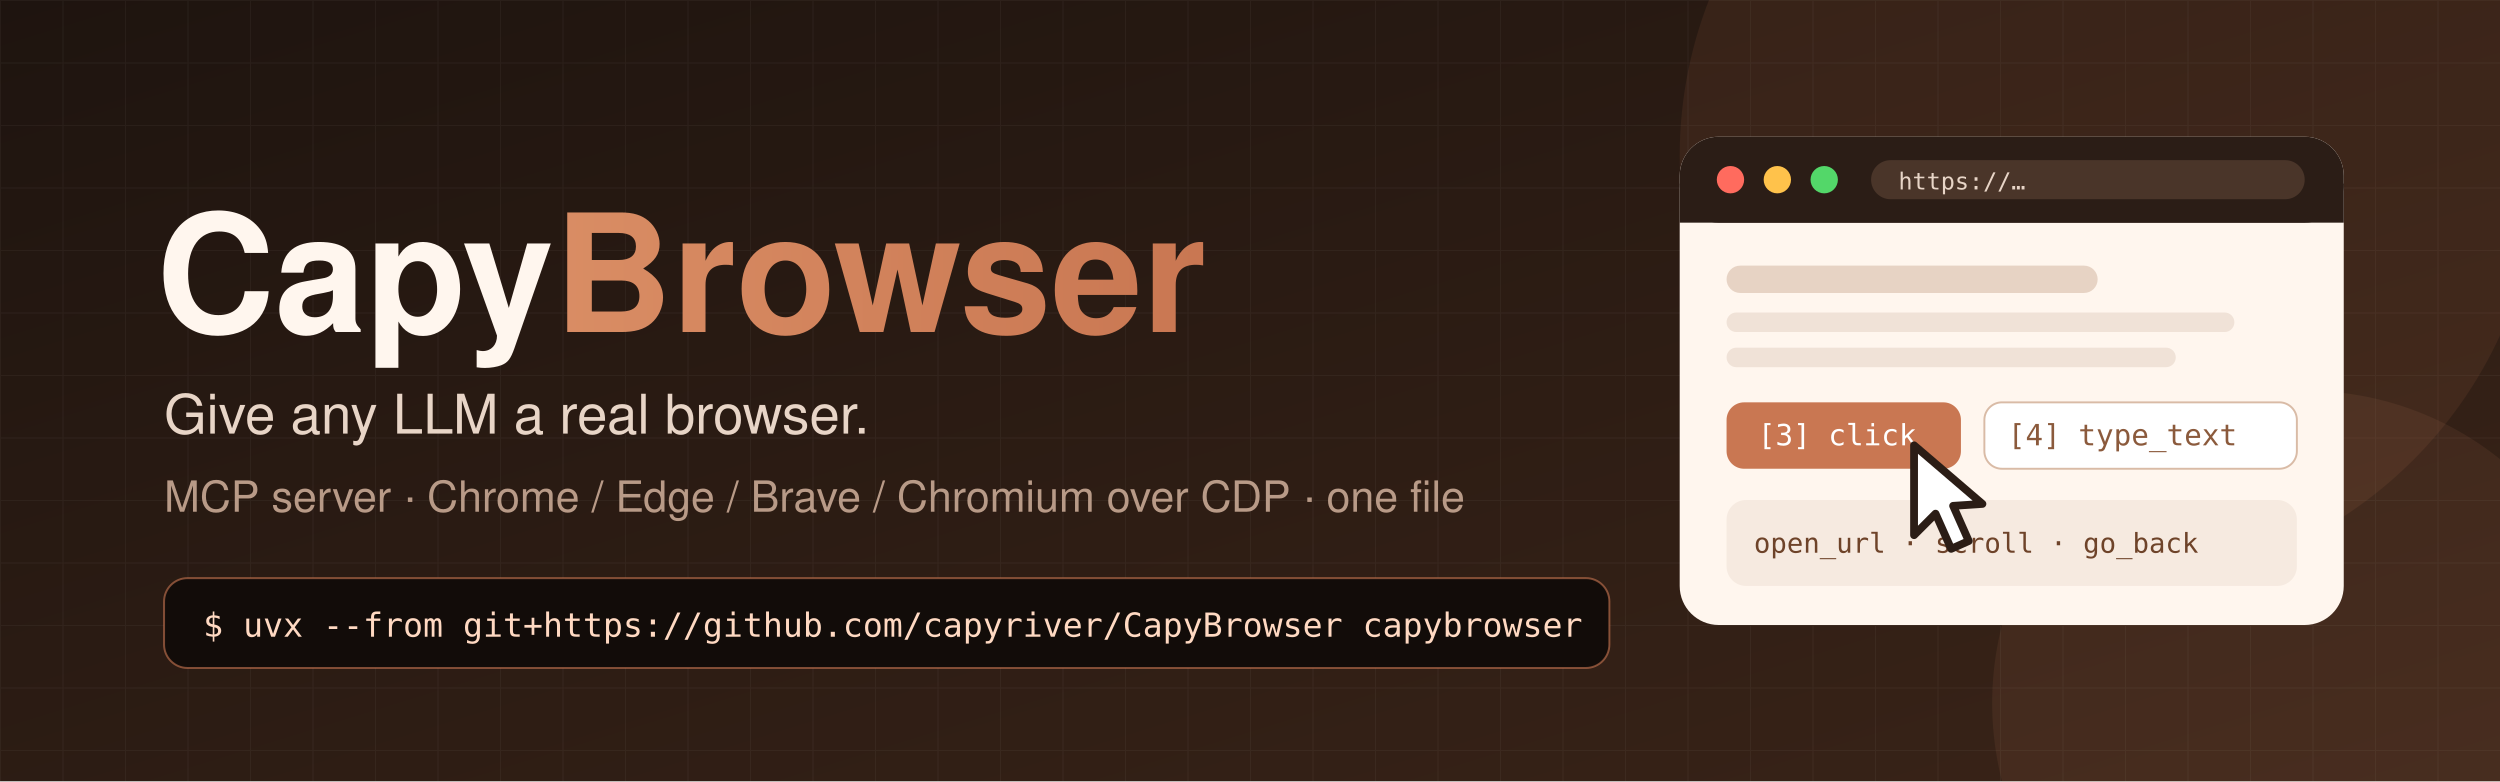
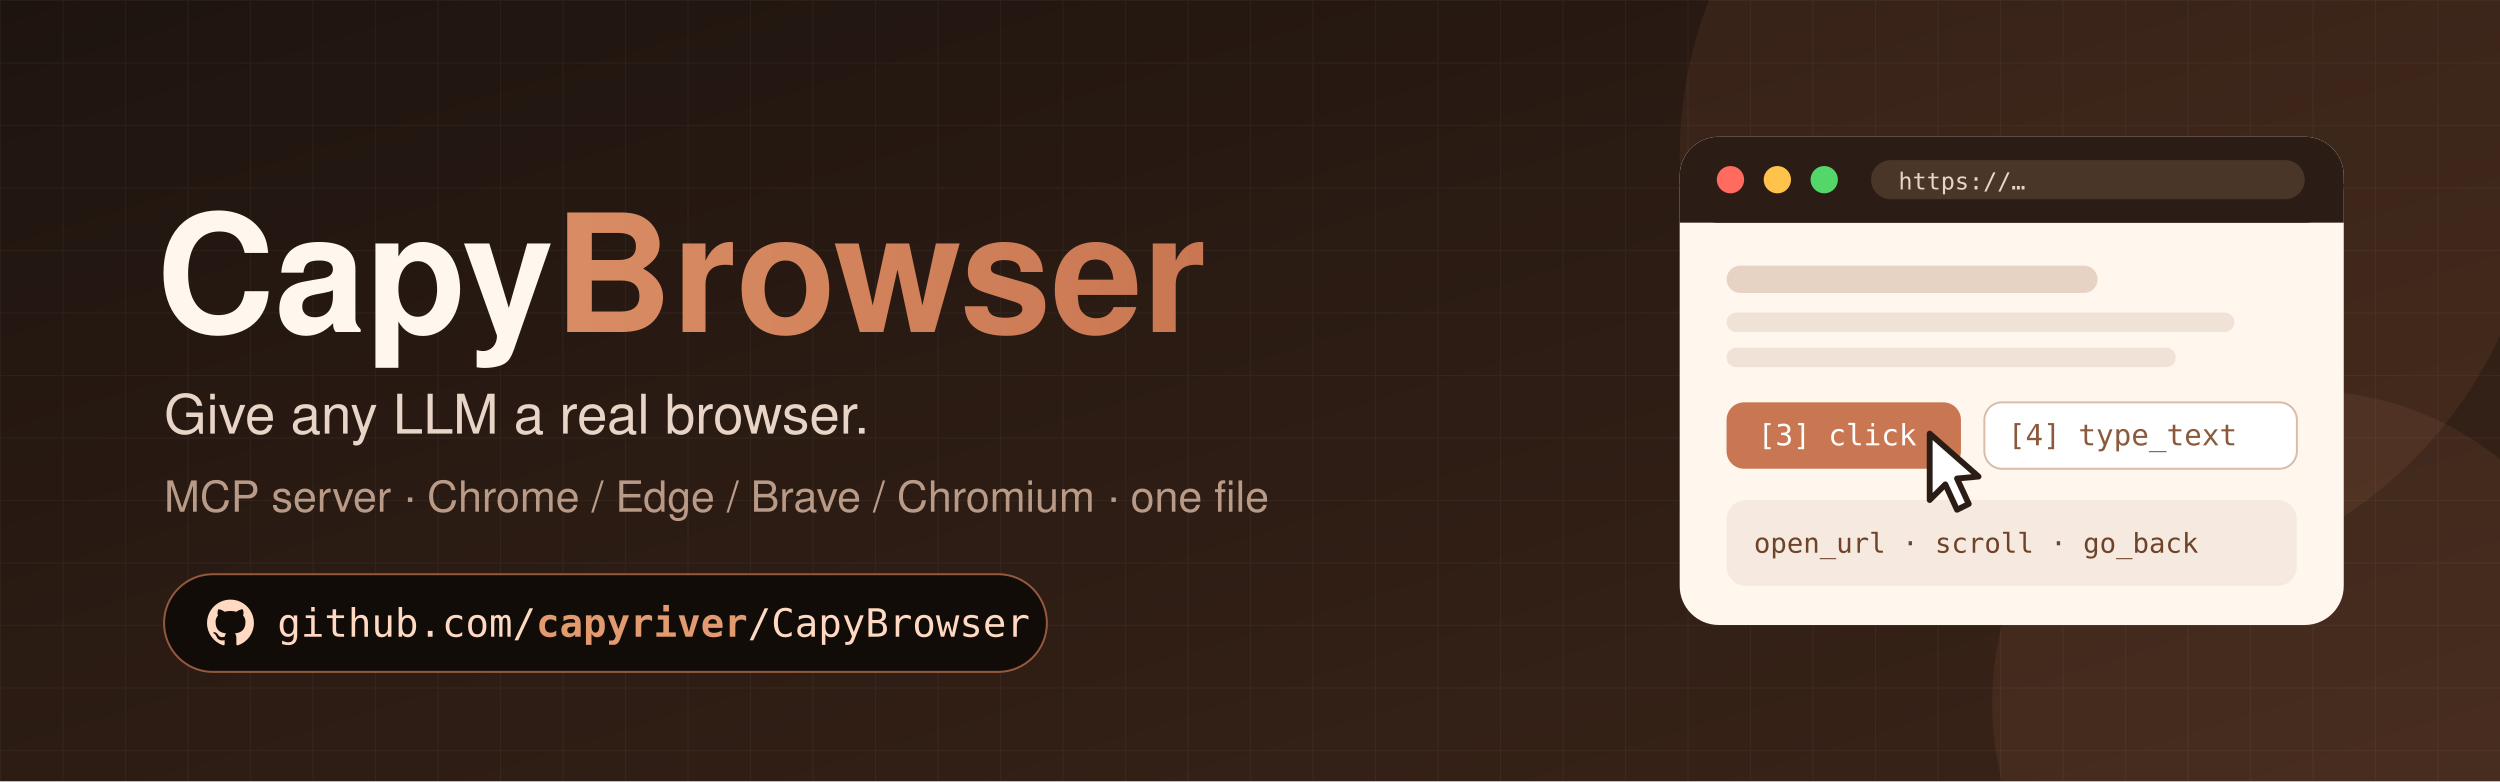
<svg xmlns="http://www.w3.org/2000/svg" width="1280" height="400" viewBox="0 0 1280 400" role="img" aria-label="CapyBrowser - give any LLM a real browser">
  <defs>
    <linearGradient id="sky" x1="0" y1="0" x2="1" y2="1">
      <stop offset="0" stop-color="#1E140F" />
      <stop offset="1" stop-color="#3A2418" />
    </linearGradient>
    <linearGradient id="accent" x1="0" y1="0" x2="1" y2="0">
      <stop offset="0" stop-color="#E39A6F" />
      <stop offset="1" stop-color="#C97752" />
    </linearGradient>
    <pattern id="grid" width="32" height="32" patternUnits="userSpaceOnUse">
      <path d="M32 0H0V32" fill="none" stroke="#FFFFFF" stroke-opacity="0.04" />
    </pattern>
  </defs>
  <rect width="1280" height="400" fill="url(#sky)" />
  <rect width="1280" height="400" fill="url(#grid)" />
  <circle cx="1080" cy="80" r="220" fill="#C97752" opacity="0.10" />
  <circle cx="1180" cy="360" r="160" fill="#E39A6F" opacity="0.08" />
-   <text x="80" y="170" font-family="Segoe UI, Helvetica, Arial, sans-serif" font-size="84" font-weight="800" fill="#FFF6EE">Capy<tspan fill="url(#accent)">Browser</tspan>
+   <text x="80" y="170" textLength="560" lengthAdjust="spacingAndGlyphs" font-family="Segoe UI, Helvetica, Arial, sans-serif" font-size="84" font-weight="800" fill="#FFF6EE">Capy<tspan fill="url(#accent)">Browser</tspan>
  </text>
-   <text x="84" y="222" font-family="Segoe UI, Helvetica, Arial, sans-serif" font-size="28" fill="#E8D5C7">Give any LLM a real browser.</text>
-   <text x="84" y="262" font-family="Segoe UI, Helvetica, Arial, sans-serif" font-size="22" fill="#B89A87">MCP server · Chrome / Edge / Brave / Chromium over CDP · one file</text>
-   <rect x="84" y="296" width="740" height="46" rx="12" fill="#120C09" stroke="#C97752" stroke-opacity="0.6" />
-   <text x="104" y="326" font-family="JetBrains Mono, Consolas, Menlo, monospace" font-size="17" fill="#FFD9C2">$ uvx --from git+https://github.com/capyriver/CapyBrowser capybrowser</text>
+   <text x="84" y="222" textLength="380" lengthAdjust="spacingAndGlyphs" font-family="Segoe UI, Helvetica, Arial, sans-serif" font-size="28" fill="#E8D5C7">Give any LLM a real browser.</text>
+   <text x="84" y="262" textLength="600" lengthAdjust="spacingAndGlyphs" font-family="Segoe UI, Helvetica, Arial, sans-serif" font-size="22" fill="#B89A87">MCP server · Chrome / Edge / Brave / Chromium · one file</text>
+   <rect x="84" y="294" width="452" height="50" rx="25" fill="#120C09" stroke="#C97752" stroke-opacity="0.7" />
+   <g transform="translate(106 307)" fill="#FFD9C2">
+     <path d="M12 0C5.37 0 0 5.37 0 12c0 5.3 3.44 9.8 8.21 11.39.6.11.82-.26.82-.58v-2.03c-3.34.73-4.04-1.61-4.04-1.61-.55-1.39-1.33-1.76-1.33-1.76-1.09-.74.08-.73.08-.73 1.2.08 1.84 1.24 1.84 1.24 1.07 1.83 2.81 1.3 3.5 1 .11-.78.42-1.31.76-1.61-2.67-.3-5.47-1.33-5.47-5.93 0-1.31.47-2.38 1.24-3.22-.12-.3-.54-1.52.12-3.18 0 0 1.01-.32 3.3 1.23a11.5 11.5 0 0 1 6 0c2.29-1.55 3.3-1.23 3.3-1.23.66 1.66.24 2.88.12 3.18.77.84 1.24 1.91 1.24 3.22 0 4.61-2.81 5.62-5.48 5.92.43.37.81 1.1.81 2.22v3.29c0 .32.22.7.83.58C20.57 21.8 24 17.3 24 12c0-6.63-5.37-12-12-12z" />
+   </g>
+   <text x="142" y="326" textLength="372" lengthAdjust="spacingAndGlyphs" font-family="JetBrains Mono, Consolas, Menlo, monospace" font-size="20" fill="#FFD9C2">github.com/<tspan fill="#E39A6F" font-weight="700">capyriver</tspan>/CapyBrowser</text>
  <g transform="translate(860 70)">
    <rect width="340" height="250" rx="20" fill="#FFF6EE" />
    <rect width="340" height="44" rx="20" fill="#2B1D16" />
    <rect y="24" width="340" height="20" fill="#2B1D16" />
    <circle cx="26" cy="22" r="7" fill="#FF6B5E" />
    <circle cx="50" cy="22" r="7" fill="#FFC24B" />
    <circle cx="74" cy="22" r="7" fill="#53D769" />
    <rect x="98" y="12" width="222" height="20" rx="10" fill="#4A3529" />
    <text x="112" y="27" font-family="Consolas, Menlo, monospace" font-size="12" fill="#E8D5C7">https://…</text>
    <rect x="24" y="66" width="190" height="14" rx="7" fill="#E7D3C4" />
    <rect x="24" y="90" width="260" height="10" rx="5" fill="#F0E2D7" />
    <rect x="24" y="108" width="230" height="10" rx="5" fill="#F0E2D7" />
    <rect x="24" y="136" width="120" height="34" rx="9" fill="#C97752" />
-     <text x="40" y="158" font-family="Consolas, Menlo, monospace" font-size="15" fill="#FFFFFF">[3] click</text>
+     <text x="40" y="158" font-family="Consolas, Menlo, monospace" textLength="80" lengthAdjust="spacingAndGlyphs" font-size="15" fill="#FFFFFF">[3] click</text>
    <rect x="156" y="136" width="160" height="34" rx="9" fill="#FFFFFF" stroke="#D9BBA6" />
-     <text x="168" y="158" font-family="Consolas, Menlo, monospace" font-size="15" fill="#8B5A3C">[4] type_text</text>
+     <text x="168" y="158" font-family="Consolas, Menlo, monospace" textLength="118" lengthAdjust="spacingAndGlyphs" font-size="15" fill="#8B5A3C">[4] type_text</text>
    <rect x="24" y="186" width="292" height="44" rx="10" fill="#F6EAE0" />
-     <text x="38" y="213" font-family="Consolas, Menlo, monospace" font-size="14" fill="#6E4329">open_url · scroll · go_back</text>
-     <path d="M120 158 L120 204 L131 193 L139 211 L148 207 L140 189 L155 188 Z" fill="#FFFFFF" stroke="#2B1D16" stroke-width="4" stroke-linejoin="round" />
+     <text x="38" y="213" font-family="Consolas, Menlo, monospace" textLength="230" lengthAdjust="spacingAndGlyphs" font-size="14" fill="#6E4329">open_url · scroll · go_back</text>
+     <path d="M128 152 L128 186 L136 178 L142 191 L148 188 L142 175 L153 174 Z" fill="#FFFFFF" stroke="#2B1D16" stroke-width="3" stroke-linejoin="round" />
  </g>
</svg>
